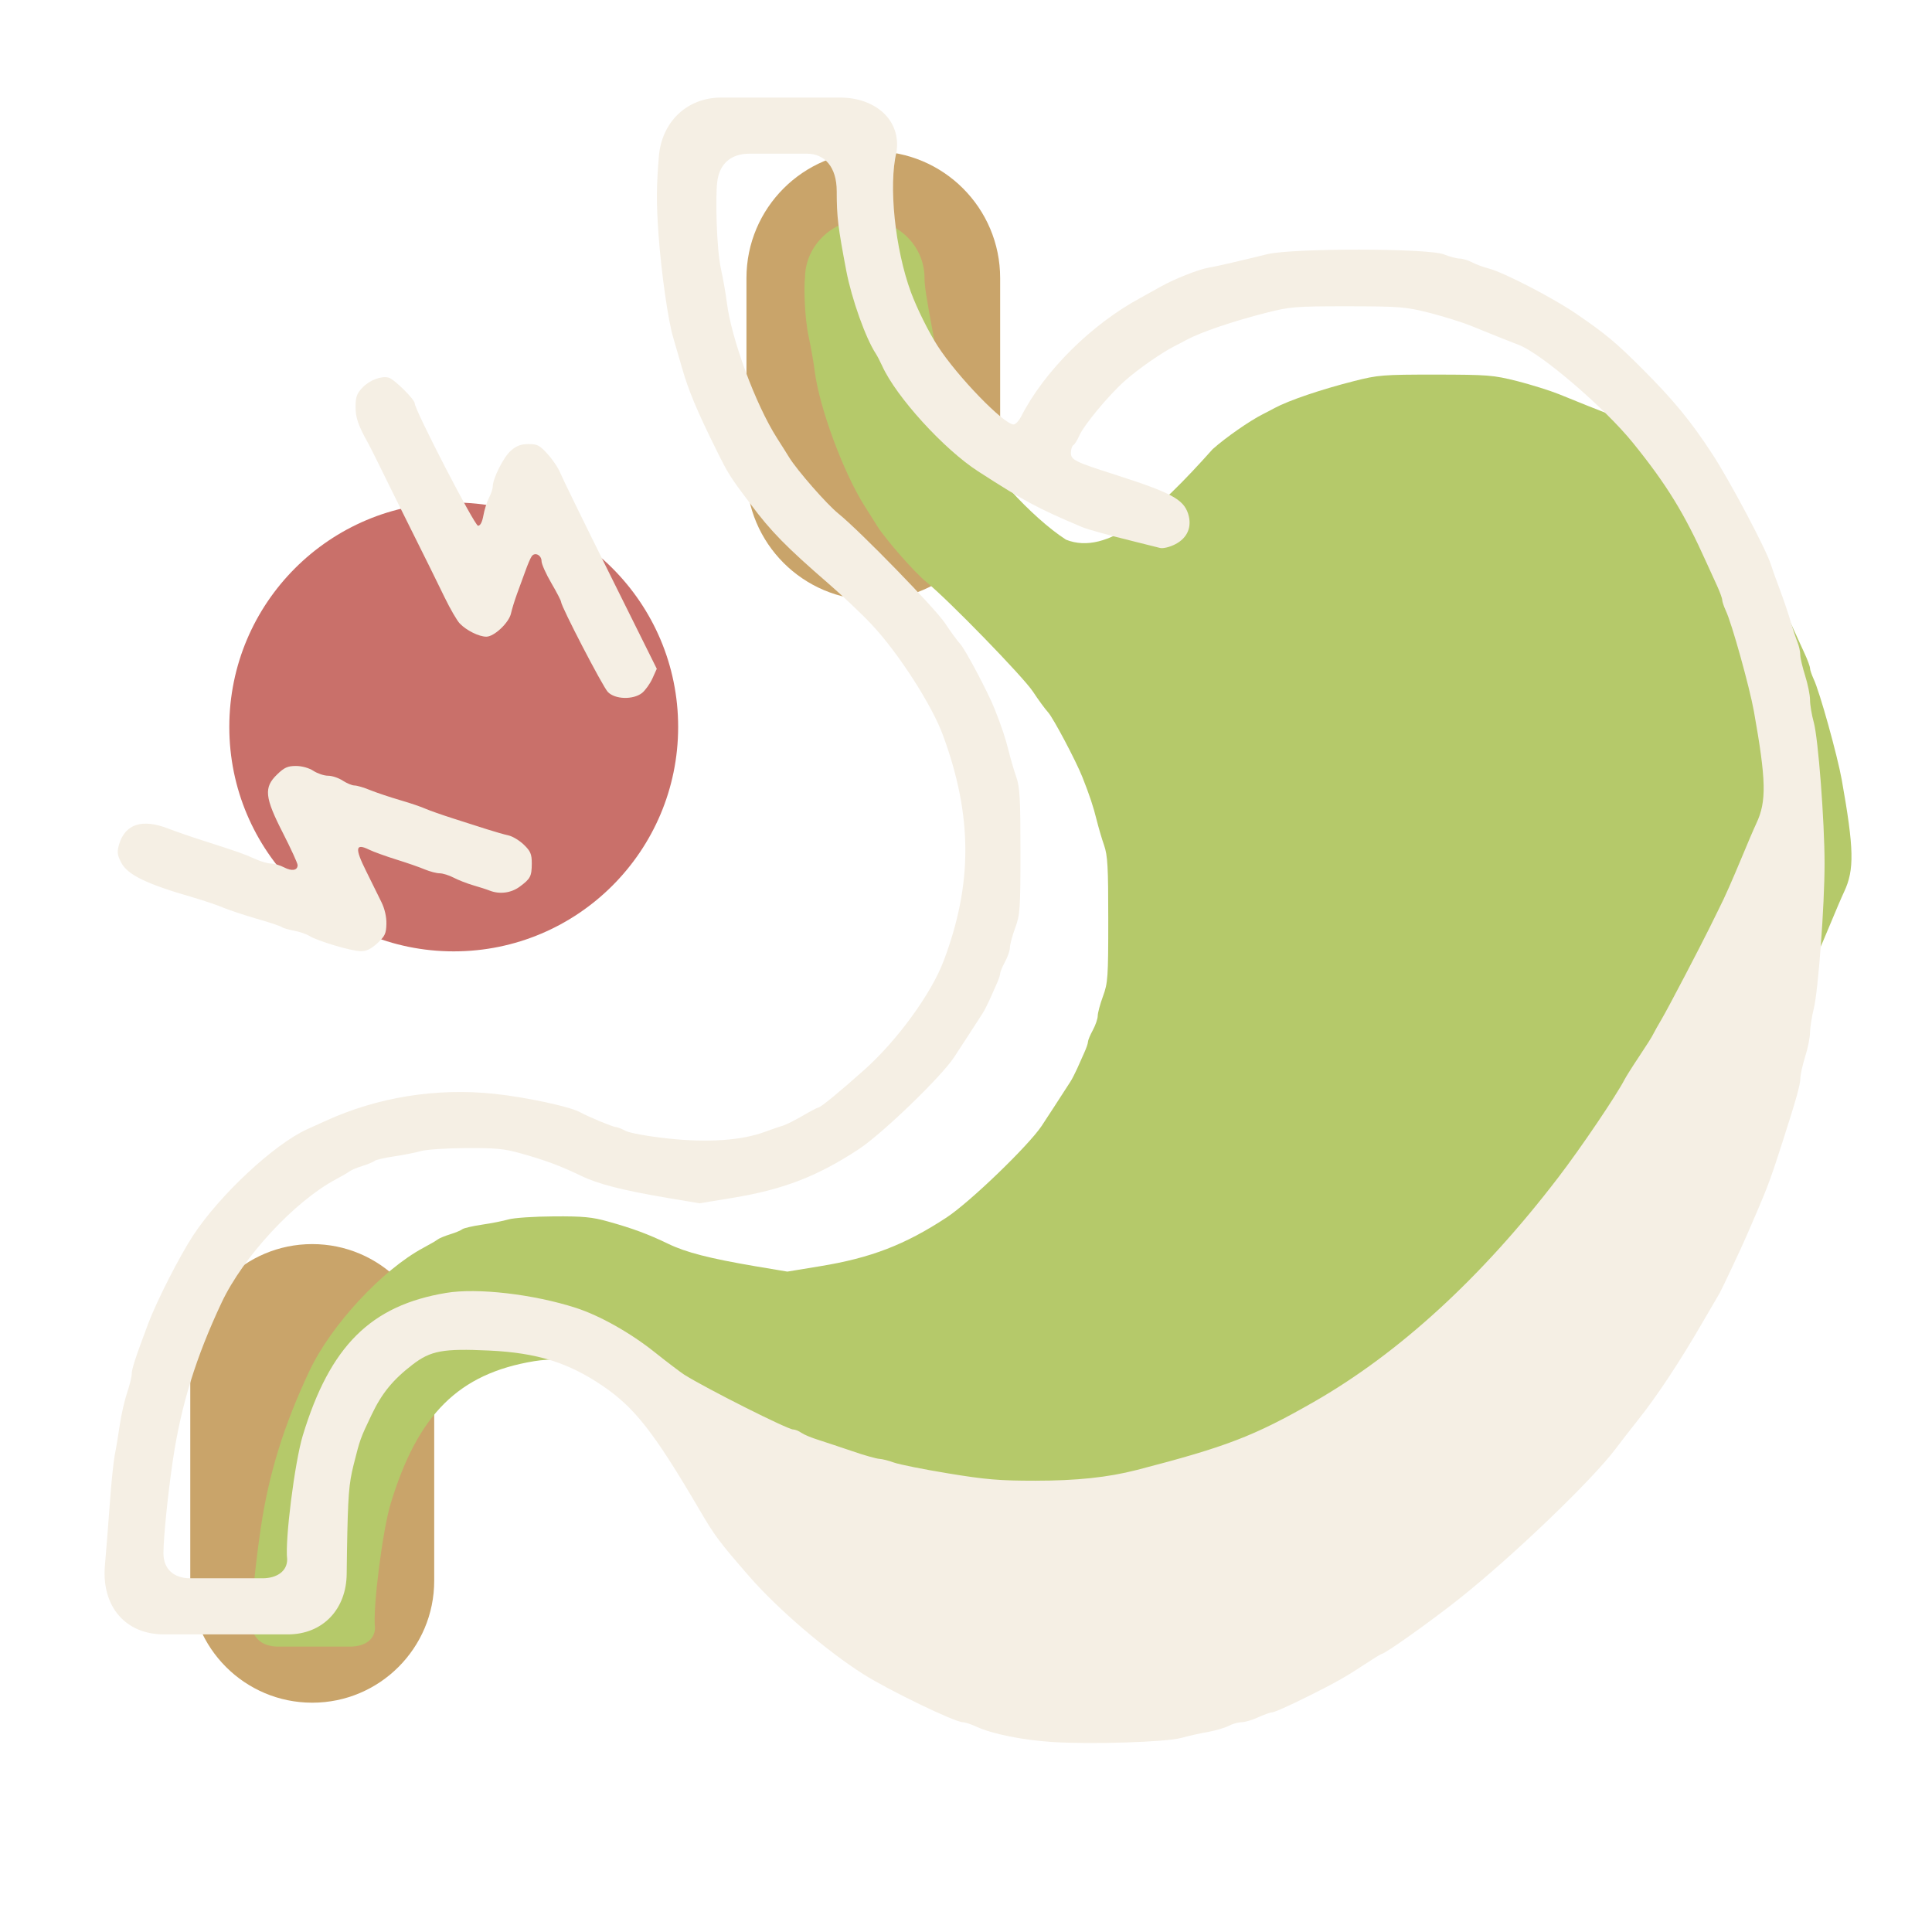
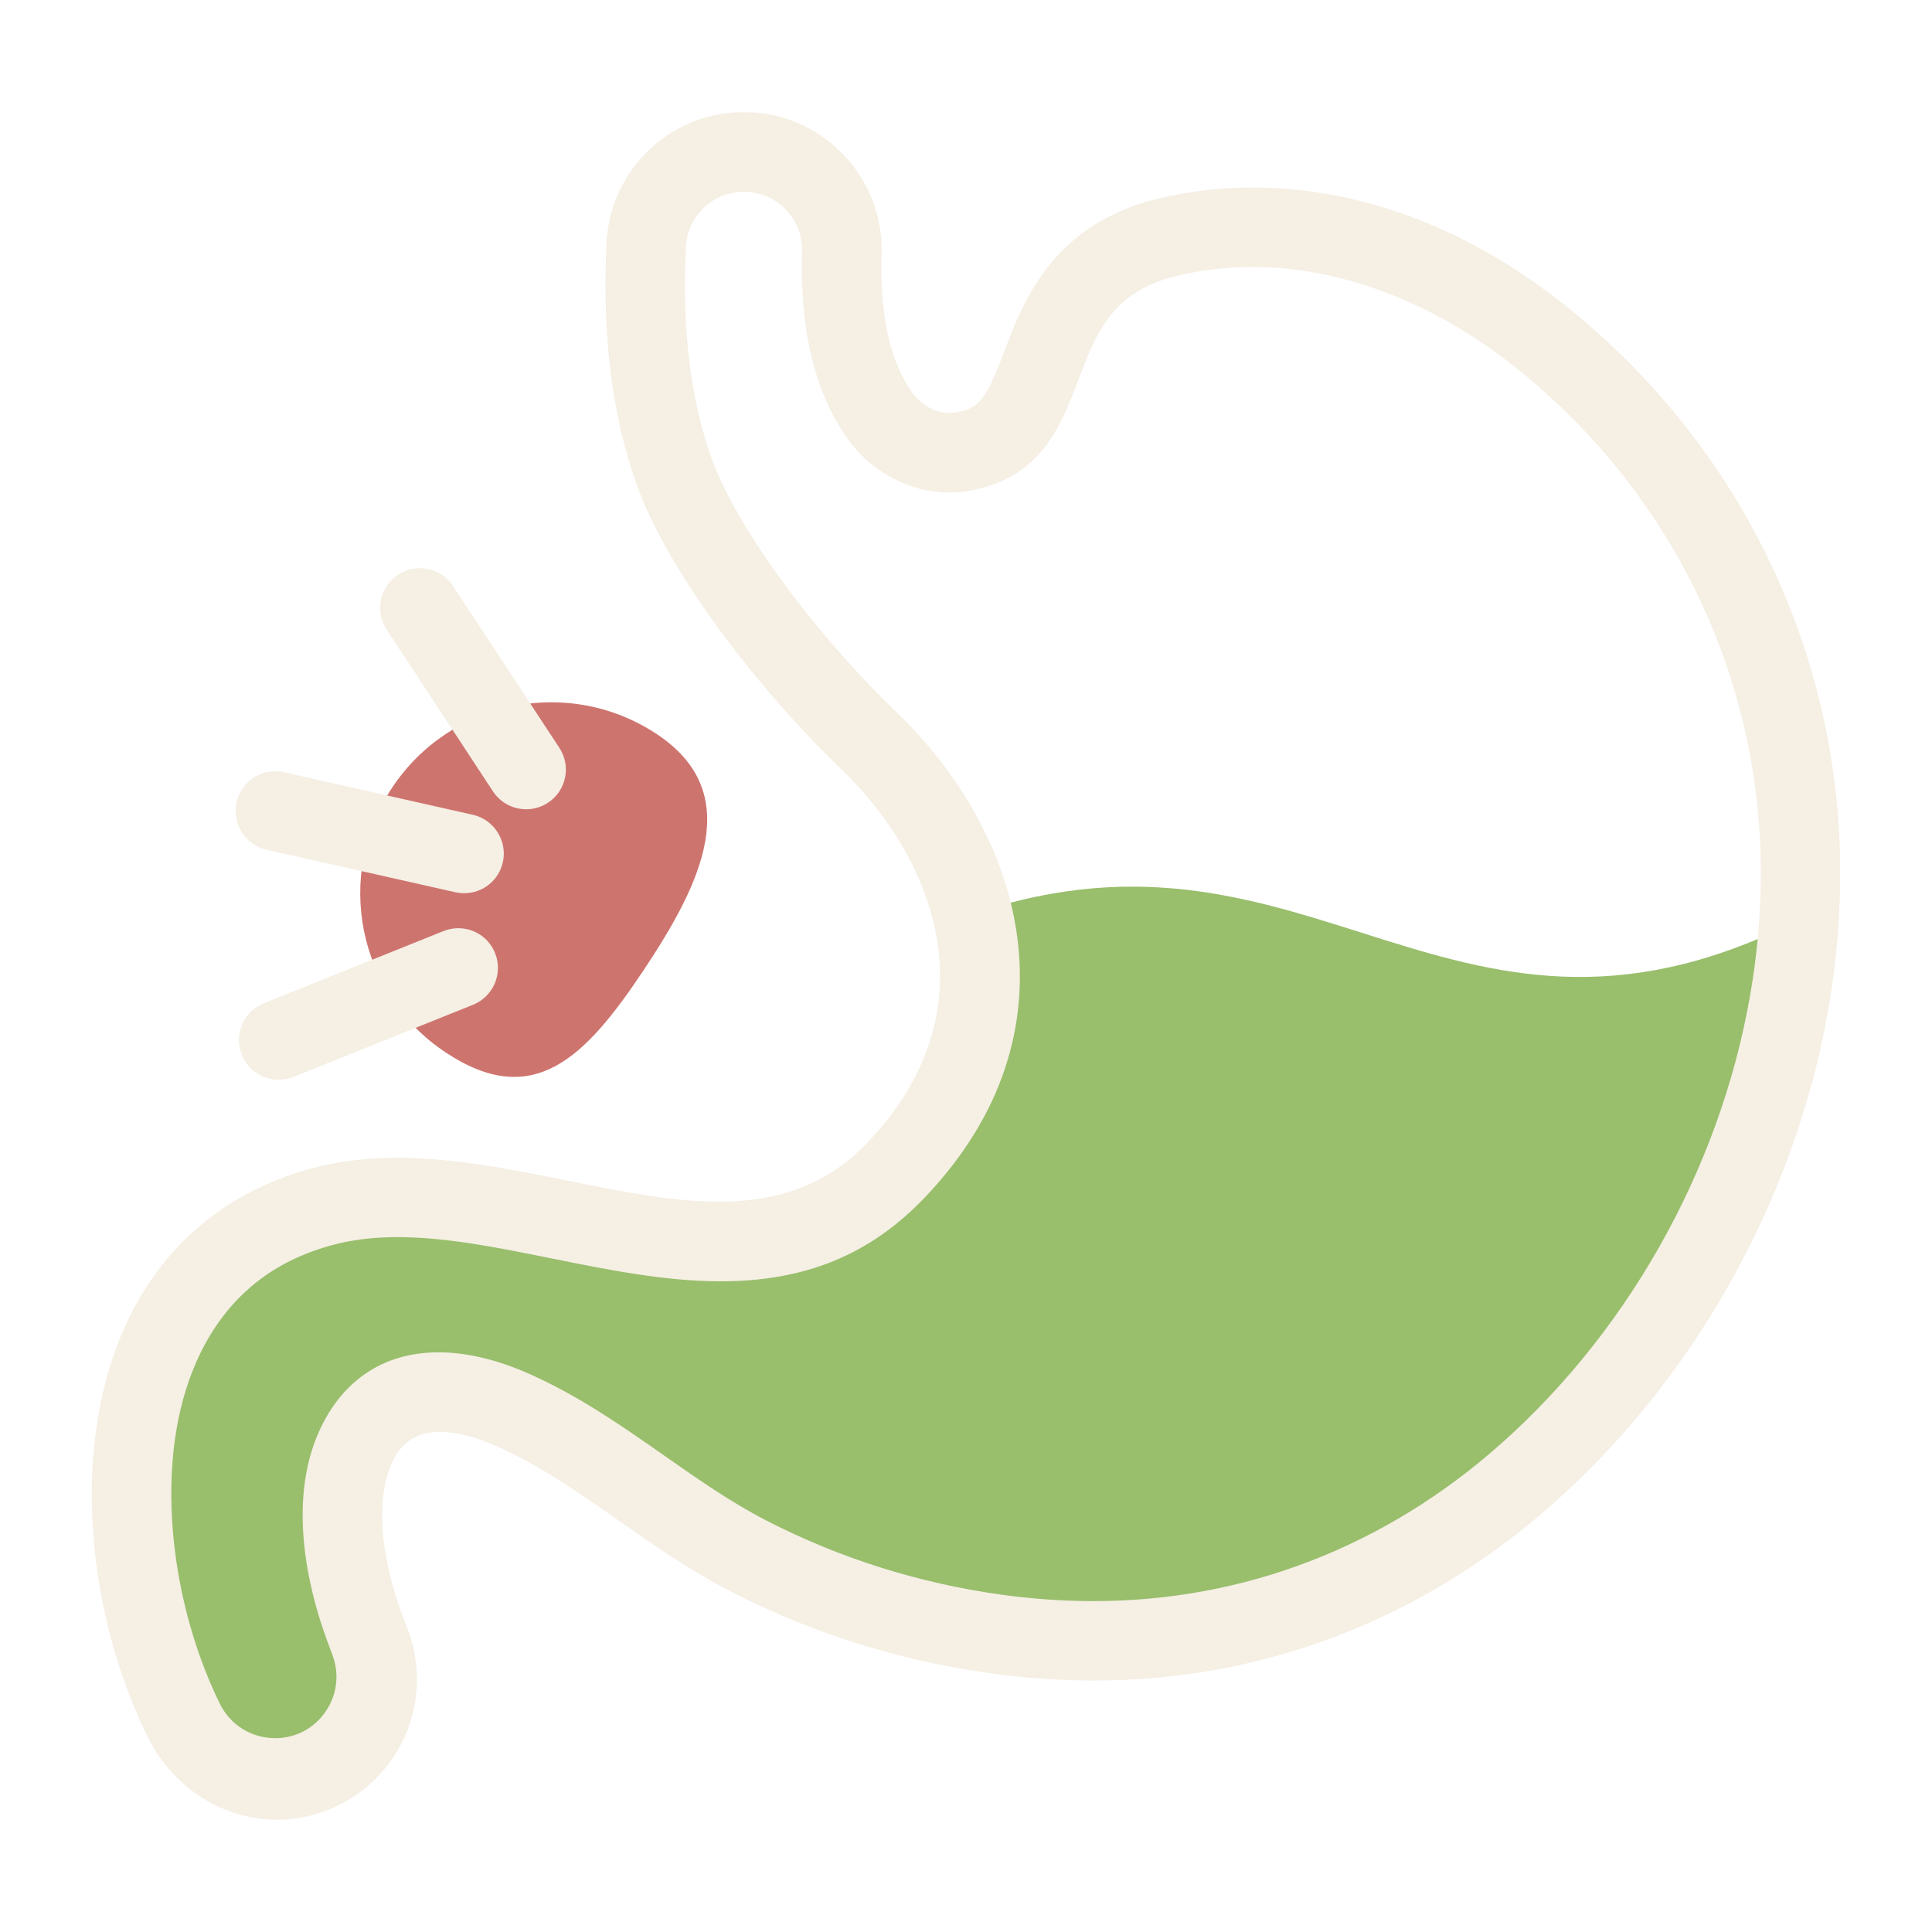
- <svg xmlns="http://www.w3.org/2000/svg" width="500" height="500" viewBox="152 156 198 198">
-   <g transform="translate(4.5 69.5)">
-     <rect fill="#C9A46A" x="224" y="102" width="26" height="46" rx="13" />
-     <rect fill="#C9A46A" x="167" y="214" width="25" height="47" rx="12.5" />
-     <circle fill="#C9706A" cx="194" cy="161" r="23" />
-     <path fill="#B5C96A" transform="translate(9 7)" d="M 167.00 248.25 C 165.30 248.25, 164.25 247.30, 164.25 245.67 C 164.26 244.00, 164.70 239.64, 165.22 236.12 C 166.06 230.49, 167.58 225.59, 170.21 220.00 C 172.42 215.30, 177.69 209.62, 181.91 207.37 C 182.55 207.03, 183.20 206.65, 183.35 206.53 C 183.50 206.41, 184.07 206.17, 184.62 206.00 C 185.18 205.83, 185.75 205.59, 185.89 205.47 C 186.04 205.36, 186.94 205.15, 187.89 205.01 C 188.85 204.87, 190.07 204.63, 190.62 204.47 C 191.18 204.31, 193.26 204.17, 195.25 204.16 C 198.27 204.14, 199.21 204.23, 200.86 204.70 C 203.34 205.39, 204.95 205.99, 206.98 206.97 C 208.79 207.85, 211.22 208.47, 215.91 209.27 L 219.19 209.82 L 222.53 209.27 C 227.75 208.42, 231.25 207.07, 235.50 204.28 C 237.88 202.72, 243.90 196.92, 245.26 194.88 C 245.97 193.79, 247.07 192.12, 248.19 190.37 C 248.37 190.10, 248.68 189.48, 248.90 189.00 C 249.11 188.52, 249.44 187.77, 249.64 187.34 C 249.84 186.90, 250.00 186.43, 250.00 186.27 C 250.00 186.12, 250.22 185.58, 250.50 185.07 C 250.78 184.55, 251.00 183.90, 251.00 183.61 C 251.00 183.32, 251.24 182.41, 251.54 181.60 C 252.04 180.24, 252.08 179.65, 252.08 173.75 C 252.08 168.36, 252.02 167.18, 251.65 166.12 C 251.41 165.44, 251.07 164.26, 250.88 163.50 C 250.57 162.22, 250.14 160.93, 249.42 159.12 C 248.75 157.44, 246.45 153.10, 245.92 152.51 C 245.60 152.16, 244.90 151.20, 244.36 150.38 C 243.37 148.87, 235.66 140.95, 233.44 139.15 C 232.23 138.18, 229.21 134.72, 228.38 133.38 C 228.12 132.96, 227.56 132.06, 227.12 131.38 C 224.92 127.92, 222.45 121.22, 221.99 117.50 C 221.88 116.61, 221.61 115.09, 221.40 114.12 C 220.90 111.91, 220.90 108.50, 221.00 108.00 C 221.00 104.70, 223.80 102.00, 227.12 102.00 C 230.50 102.00, 233.25 104.70, 233.25 108.00 C 233.25 108.72, 233.38 109.76, 234.23 114.25 C 234.79 117.16, 236.21 121.15, 237.26 122.75 C 237.40 122.96, 237.69 123.52, 237.91 124.00 C 239.35 127.18, 244.24 132.55, 247.75 134.81 C 252.00 136.50, 257.00 132.00, 262.78 125.53 C 264.14 124.32, 266.57 122.63, 267.90 121.96 C 268.30 121.76, 268.85 121.47, 269.12 121.32 C 270.62 120.52, 273.90 119.41, 277.25 118.56 C 279.72 117.93, 280.22 117.89, 285.62 117.89 C 291.03 117.90, 291.53 117.94, 294.00 118.56 C 295.44 118.93, 297.36 119.53, 298.25 119.89 C 300.70 120.89, 302.29 121.52, 303.13 121.84 C 305.45 122.71, 311.97 128.31, 314.88 131.92 C 318.33 136.19, 320.14 139.15, 322.37 144.12 C 322.68 144.81, 323.17 145.89, 323.47 146.53 C 323.76 147.16, 324.00 147.82, 324.00 147.99 C 324.00 148.16, 324.17 148.65, 324.37 149.09 C 324.98 150.36, 326.80 156.91, 327.25 159.41 C 328.51 166.48, 328.56 168.63, 327.50 170.88 C 327.24 171.43, 326.57 173.00, 326.00 174.38 C 325.02 176.73, 324.25 178.49, 323.67 179.62 C 323.25 180.47, 322.93 181.11, 322.71 181.57 C 321.77 183.48, 318.43 189.87, 317.83 190.88 C 317.43 191.56, 317.02 192.29, 316.92 192.50 C 316.83 192.71, 316.19 193.72, 315.50 194.75 C 314.81 195.78, 314.14 196.85, 314.00 197.12 C 313.18 198.72, 309.53 204.13, 307.19 207.18 C 299.38 217.39, 290.90 225.17, 282.12 230.19 C 276.00 233.69, 273.16 234.78, 264.00 237.15 C 261.04 237.91, 257.85 238.25, 253.57 238.25 C 249.92 238.25, 248.50 238.13, 244.68 237.50 C 242.17 237.09, 239.68 236.59, 239.12 236.39 C 238.57 236.19, 237.90 236.02, 237.62 236.01 C 237.35 236.00, 236.11 235.66, 234.87 235.23 C 233.64 234.81, 232.06 234.29, 231.38 234.07 C 230.69 233.86, 229.90 233.53, 229.63 233.34 C 229.36 233.15, 228.98 233.00, 228.79 233.00 C 228.22 233.00, 219.86 228.79, 217.62 227.38 C 217.21 227.11, 215.86 226.09, 214.62 225.10 C 212.12 223.10, 208.96 221.32, 206.50 220.53 C 202.15 219.13, 196.42 218.47, 193.24 219.00 C 185.50 220.28, 181.32 224.44, 178.53 233.62 C 177.70 236.37, 176.69 244.38, 176.93 246.29 C 176.95 247.50, 175.90 248.25, 174.40 248.25 L 167.00 248.25 Z" />
-     <path fill="#F5EFE4" fill-rule="evenodd" d="M 268.56 264.61 C 269.28 264.41, 270.51 264.13, 271.29 264.00 C 272.06 263.86, 273.02 263.58, 273.41 263.38 C 273.80 263.17, 274.41 263.00, 274.75 263.00 C 275.09 262.99, 275.87 262.77, 276.46 262.49 C 277.06 262.22, 277.67 262.00, 277.81 262.00 C 278.08 262.00, 279.46 261.39, 281.69 260.28 C 284.21 259.03, 285.47 258.32, 287.22 257.16 C 288.19 256.52, 289.04 256.00, 289.10 256.00 C 289.44 256.00, 294.29 252.55, 297.12 250.29 C 302.59 245.94, 310.66 238.19, 313.06 235.00 C 313.63 234.24, 314.68 232.89, 315.39 232.00 C 317.35 229.53, 319.63 226.09, 322.00 222.00 C 322.84 220.56, 323.62 219.21, 323.75 219.00 C 323.96 218.64, 326.07 214.16, 326.51 213.12 C 326.62 212.85, 327.13 211.67, 327.64 210.50 C 328.65 208.15, 329.07 207.01, 330.19 203.50 C 331.56 199.25, 332.01 197.64, 332.01 197.00 C 332.01 196.66, 332.23 195.66, 332.50 194.79 C 332.78 193.92, 333.00 192.79, 333.00 192.29 C 333.01 191.79, 333.18 190.70, 333.38 189.88 C 333.84 188.06, 334.49 179.32, 334.49 175.00 C 334.49 170.69, 333.84 162.16, 333.38 160.51 C 333.17 159.76, 333.00 158.73, 333.00 158.23 C 333.00 157.73, 332.77 156.61, 332.50 155.75 C 332.23 154.89, 332.00 153.93, 332.00 153.61 C 332.00 153.29, 331.87 152.72, 331.72 152.33 C 331.56 151.94, 331.23 150.95, 330.99 150.12 C 330.75 149.30, 330.25 147.84, 329.89 146.88 C 329.52 145.91, 329.12 144.78, 328.99 144.36 C 328.51 142.81, 324.75 135.71, 322.94 132.96 C 320.74 129.60, 318.98 127.47, 315.76 124.25 C 313.09 121.58, 312.04 120.71, 309.06 118.67 C 306.72 117.06, 301.64 114.43, 300.08 114.02 C 299.51 113.87, 298.72 113.58, 298.33 113.37 C 297.94 113.17, 297.39 113.00, 297.09 113.00 C 296.80 113.00, 296.07 112.81, 295.47 112.57 C 293.84 111.93, 279.97 111.92, 277.38 112.55 C 273.95 113.39, 272.11 113.81, 271.38 113.93 C 270.38 114.09, 267.90 115.07, 266.50 115.85 C 265.88 116.20, 264.93 116.73, 264.38 117.03 C 259.35 119.74, 254.51 124.55, 252.15 129.19 C 251.92 129.63, 251.58 130.00, 251.38 130.00 C 250.38 130.00, 245.61 125.08, 243.61 121.98 C 242.67 120.53, 241.48 118.13, 240.85 116.43 C 239.23 112.02, 238.55 105.51, 239.37 102.12 C 239.90 98.80, 237.20 96.50, 233.60 96.50 L 221.40 96.50 C 217.90 96.50, 215.30 99.00, 215.02 102.57 C 214.77 105.63, 214.76 107.34, 214.99 110.54 C 215.26 114.37, 215.98 119.43, 216.50 121.12 C 216.63 121.54, 217.03 122.94, 217.41 124.25 C 218.04 126.47, 218.94 128.63, 220.84 132.46 C 222.15 135.11, 222.26 135.28, 224.39 138.12 C 226.51 140.97, 228.07 142.55, 232.44 146.34 C 233.85 147.56, 235.83 149.43, 236.83 150.50 C 239.56 153.40, 243.02 158.77, 244.15 161.88 C 247.18 170.13, 247.19 177.11, 244.20 185.00 C 242.94 188.34, 239.44 193.15, 236.08 196.14 C 233.56 198.39, 231.60 200.00, 231.38 200.00 C 231.29 200.00, 230.56 200.38, 229.76 200.85 C 228.97 201.31, 228.05 201.77, 227.72 201.87 C 227.39 201.96, 226.56 202.25, 225.88 202.50 C 223.51 203.38, 220.02 203.62, 215.98 203.18 C 213.91 202.96, 212.06 202.62, 211.62 202.40 C 211.21 202.18, 210.75 202.00, 210.59 202.00 C 210.32 202.00, 207.81 200.96, 206.92 200.47 C 205.87 199.90, 201.37 198.94, 198.17 198.60 C 192.23 197.97, 186.20 198.94, 180.88 201.37 C 180.19 201.68, 179.34 202.07, 179.00 202.22 C 175.60 203.76, 170.02 208.96, 167.29 213.12 C 165.87 215.29, 163.58 219.80, 162.70 222.12 C 161.38 225.63, 161.00 226.80, 161.00 227.31 C 161.00 227.59, 160.79 228.45, 160.53 229.22 C 160.27 229.99, 159.93 231.47, 159.78 232.50 C 159.63 233.53, 159.40 234.94, 159.26 235.62 C 159.13 236.31, 158.90 238.51, 158.76 240.50 C 158.62 242.49, 158.38 245.46, 158.24 247.08 C 157.95 251.20, 160.40 254.00, 164.30 254.00 L 177.00 254.00 C 180.60 254.00, 183.00 251.40, 183.03 247.80 L 183.06 245.47 C 183.16 239.72, 183.25 238.59, 183.74 236.62 C 184.40 234.00, 184.41 233.95, 185.58 231.50 C 186.63 229.29, 187.75 227.92, 189.77 226.36 C 191.64 224.92, 192.90 224.69, 197.62 224.91 C 202.55 225.14, 205.78 226.15, 209.32 228.57 C 212.56 230.78, 214.56 233.35, 219.12 241.12 C 220.75 243.91, 221.15 244.45, 224.29 248.06 C 227.21 251.41, 232.19 255.68, 236.00 258.09 C 238.57 259.72, 245.36 263.00, 246.17 263.00 C 246.39 263.00, 247.03 263.21, 247.60 263.47 C 249.19 264.21, 252.36 264.84, 255.38 265.03 C 259.45 265.28, 267.00 265.04, 268.56 264.61 Z M 167.00 248.25 C 165.30 248.25, 164.25 247.30, 164.25 245.67 C 164.26 244.00, 164.70 239.64, 165.22 236.12 C 166.06 230.49, 167.58 225.59, 170.21 220.00 C 172.42 215.30, 177.69 209.62, 181.91 207.37 C 182.55 207.03, 183.20 206.65, 183.35 206.53 C 183.50 206.41, 184.07 206.17, 184.62 206.00 C 185.18 205.83, 185.75 205.59, 185.89 205.47 C 186.04 205.36, 186.94 205.15, 187.89 205.01 C 188.85 204.87, 190.07 204.63, 190.62 204.47 C 191.18 204.31, 193.26 204.17, 195.25 204.16 C 198.27 204.14, 199.21 204.23, 200.86 204.70 C 203.34 205.39, 204.95 205.99, 206.98 206.97 C 208.79 207.85, 211.22 208.47, 215.91 209.27 L 219.19 209.82 L 222.53 209.27 C 227.75 208.42, 231.25 207.07, 235.50 204.28 C 237.88 202.72, 243.90 196.92, 245.26 194.88 C 245.97 193.79, 247.07 192.12, 248.19 190.37 C 248.37 190.10, 248.68 189.48, 248.90 189.00 C 249.11 188.52, 249.44 187.77, 249.64 187.34 C 249.84 186.90, 250.00 186.43, 250.00 186.27 C 250.00 186.12, 250.22 185.58, 250.50 185.07 C 250.78 184.55, 251.00 183.90, 251.00 183.61 C 251.00 183.32, 251.24 182.41, 251.54 181.60 C 252.04 180.24, 252.08 179.65, 252.08 173.75 C 252.08 168.36, 252.02 167.18, 251.65 166.12 C 251.41 165.44, 251.07 164.26, 250.88 163.50 C 250.57 162.22, 250.14 160.93, 249.42 159.12 C 248.75 157.44, 246.45 153.10, 245.92 152.51 C 245.60 152.16, 244.90 151.20, 244.36 150.38 C 243.37 148.87, 235.66 140.95, 233.44 139.15 C 232.23 138.18, 229.21 134.72, 228.38 133.38 C 228.12 132.96, 227.56 132.06, 227.12 131.38 C 224.92 127.92, 222.45 121.22, 221.99 117.50 C 221.88 116.61, 221.61 115.09, 221.40 114.12 C 220.90 111.91, 220.83 106.50, 221.00 105.20 C 221.20 103.30, 222.40 102.25, 224.30 102.25 L 230.20 102.25 C 232.00 102.25, 233.25 103.60, 233.25 106.10 C 233.25 108.72, 233.38 109.76, 234.23 114.25 C 234.79 117.16, 236.21 121.15, 237.26 122.75 C 237.40 122.96, 237.69 123.52, 237.91 124.00 C 239.35 127.18, 244.24 132.55, 247.75 134.81 C 252.49 137.87, 253.85 138.60, 258.38 140.51 C 258.93 140.75, 260.85 141.28, 263.88 142.03 C 264.98 142.30, 266.11 142.58, 266.40 142.66 C 266.70 142.73, 267.38 142.57, 267.94 142.28 C 269.21 141.63, 269.69 140.47, 269.26 139.14 C 268.77 137.66, 267.52 136.99, 261.82 135.16 C 257.62 133.82, 257.25 133.63, 257.25 132.90 C 257.25 132.56, 257.36 132.21, 257.50 132.12 C 257.64 132.04, 257.91 131.61, 258.10 131.17 C 258.56 130.09, 261.13 126.99, 262.78 125.53 C 264.14 124.32, 266.57 122.63, 267.90 121.96 C 268.30 121.76, 268.85 121.47, 269.12 121.32 C 270.62 120.52, 273.90 119.41, 277.25 118.56 C 279.72 117.93, 280.22 117.89, 285.62 117.89 C 291.03 117.90, 291.53 117.94, 294.00 118.56 C 295.44 118.93, 297.36 119.53, 298.25 119.89 C 300.70 120.89, 302.29 121.52, 303.13 121.84 C 305.45 122.71, 311.97 128.31, 314.88 131.92 C 318.33 136.19, 320.14 139.15, 322.37 144.12 C 322.68 144.81, 323.17 145.89, 323.47 146.53 C 323.76 147.16, 324.00 147.82, 324.00 147.99 C 324.00 148.16, 324.17 148.65, 324.37 149.09 C 324.98 150.36, 326.80 156.91, 327.25 159.41 C 328.51 166.48, 328.56 168.63, 327.50 170.88 C 327.24 171.43, 326.57 173.00, 326.00 174.38 C 325.02 176.73, 324.25 178.49, 323.67 179.62 C 323.25 180.47, 322.93 181.11, 322.71 181.57 C 321.77 183.48, 318.43 189.87, 317.83 190.88 C 317.43 191.56, 317.02 192.29, 316.92 192.50 C 316.83 192.71, 316.19 193.72, 315.50 194.75 C 314.81 195.78, 314.14 196.85, 314.00 197.12 C 313.18 198.72, 309.53 204.13, 307.19 207.18 C 299.38 217.39, 290.90 225.17, 282.12 230.19 C 276.00 233.69, 273.16 234.78, 264.00 237.15 C 261.04 237.91, 257.85 238.25, 253.57 238.25 C 249.92 238.25, 248.50 238.13, 244.68 237.50 C 242.17 237.09, 239.68 236.59, 239.12 236.39 C 238.57 236.19, 237.90 236.02, 237.62 236.01 C 237.35 236.00, 236.11 235.66, 234.87 235.23 C 233.64 234.81, 232.06 234.29, 231.38 234.07 C 230.69 233.86, 229.90 233.53, 229.63 233.34 C 229.36 233.15, 228.98 233.00, 228.79 233.00 C 228.22 233.00, 219.86 228.79, 217.62 227.38 C 217.21 227.11, 215.86 226.09, 214.62 225.10 C 212.12 223.10, 208.96 221.32, 206.50 220.53 C 202.15 219.13, 196.42 218.47, 193.24 219.00 C 185.50 220.28, 181.32 224.44, 178.53 233.62 C 177.70 236.37, 176.69 244.38, 176.93 246.29 C 176.95 247.50, 175.90 248.25, 174.40 248.25 L 167.00 248.25 Z M 186.17 183.17 C 186.95 182.45, 187.08 182.17, 187.10 181.18 C 187.12 180.46, 186.92 179.62, 186.59 178.95 C 186.30 178.36, 185.59 176.93, 185.02 175.77 C 183.85 173.42, 183.92 172.89, 185.31 173.57 C 185.76 173.79, 187.03 174.25, 188.12 174.59 C 189.22 174.93, 190.54 175.39, 191.05 175.61 C 191.57 175.82, 192.24 176.00, 192.56 176.00 C 192.87 176.00, 193.52 176.20, 194.00 176.45 C 194.48 176.70, 195.38 177.05, 196.00 177.23 C 196.62 177.41, 197.38 177.65, 197.70 177.78 C 198.72 178.17, 199.87 178.02, 200.75 177.38 C 201.87 176.55, 201.99 176.32, 202.00 174.99 C 202.00 174.03, 201.87 173.73, 201.19 173.07 C 200.74 172.64, 200.04 172.21, 199.62 172.12 C 199.21 172.03, 198.20 171.74, 197.38 171.48 C 196.55 171.21, 194.97 170.71, 193.88 170.36 C 192.78 170.01, 191.54 169.57, 191.12 169.39 C 190.71 169.20, 189.53 168.80, 188.50 168.50 C 187.47 168.20, 186.10 167.74, 185.45 167.48 C 184.81 167.21, 184.08 167.00, 183.83 167.00 C 183.58 167.00, 183.04 166.77, 182.62 166.50 C 182.21 166.23, 181.54 166.00, 181.12 166.00 C 180.71 166.00, 180.04 165.77, 179.62 165.50 C 179.18 165.21, 178.45 165.00, 177.83 165.00 C 176.98 165.00, 176.63 165.16, 175.90 165.87 C 174.52 167.20, 174.62 168.21, 176.50 171.88 C 177.32 173.49, 178.00 174.97, 178.00 175.16 C 178.00 175.71, 177.41 175.81, 176.61 175.39 C 176.21 175.18, 175.61 175.00, 175.28 175.00 C 174.95 175.00, 174.22 174.79, 173.65 174.53 C 172.48 174.00, 171.81 173.77, 168.50 172.71 C 167.19 172.30, 165.51 171.71, 164.75 171.42 C 162.08 170.38, 160.34 170.94, 159.71 173.02 C 159.48 173.80, 159.51 174.10, 159.91 174.88 C 160.55 176.15, 162.50 177.10, 167.38 178.50 C 168.47 178.82, 169.82 179.28, 170.38 179.52 C 170.93 179.75, 172.44 180.26, 173.75 180.64 C 175.06 181.01, 176.24 181.41, 176.38 181.51 C 176.51 181.62, 177.07 181.78, 177.62 181.88 C 178.18 181.98, 178.89 182.22, 179.21 182.42 C 180.04 182.94, 183.46 183.96, 184.44 183.98 C 185.03 184.00, 185.51 183.77, 186.17 183.17 Z M 213.30 157.52 C 213.63 157.25, 214.11 156.59, 214.36 156.04 L 214.81 155.04 L 210.05 145.46 C 207.43 140.19, 205.12 135.47, 204.92 134.97 C 204.72 134.46, 204.13 133.59, 203.62 133.03 C 202.81 132.14, 202.56 132.00, 201.66 132.01 C 200.90 132.01, 200.42 132.19, 199.85 132.69 C 199.10 133.35, 198.00 135.54, 198.00 136.37 C 198.00 136.59, 197.82 137.12, 197.61 137.53 C 197.39 137.950, 197.14 138.76, 197.04 139.33 C 196.92 140.00, 196.73 140.38, 196.49 140.38 C 196.14 140.38, 190.00 128.51, 190.00 127.83 C 190.00 127.43, 187.88 125.34, 187.33 125.20 C 186.56 125.01, 185.39 125.45, 184.65 126.22 C 184.07 126.83, 183.94 127.18, 183.94 128.21 C 183.94 129.33, 184.22 130.12, 185.27 132.00 C 185.39 132.21, 185.84 133.11, 186.28 134.00 C 186.71 134.89, 187.83 137.14, 188.75 139.00 C 191.51 144.54, 192.00 145.53, 193.08 147.75 C 193.65 148.92, 194.34 150.11, 194.62 150.40 C 195.30 151.11, 196.59 151.75, 197.34 151.75 C 198.15 151.75, 199.67 150.31, 199.87 149.36 C 199.96 148.96, 200.23 148.06, 200.48 147.38 C 200.73 146.69, 201.12 145.62, 201.35 145.00 C 201.57 144.38, 201.85 143.72, 201.98 143.53 C 202.29 143.04, 203.00 143.38, 203.00 144.01 C 203.00 144.30, 203.45 145.31, 204.00 146.25 C 204.55 147.19, 205.00 148.06, 205.00 148.18 C 205.00 148.64, 209.26 156.85, 209.79 157.41 C 210.51 158.18, 212.38 158.24, 213.30 157.52 Z" />
-   </g>
+ <svg xmlns="http://www.w3.org/2000/svg" width="500" height="500" viewBox="0 0 2000 2000" version="1.1" xml:space="preserve" style="fill-rule:evenodd;clip-rule:evenodd;stroke-linejoin:round;stroke-miterlimit:2;">
+   <path d="M1007.95,945.992c352.692,-119.355 497.854,191.4 860.217,3.229c-0,-0 -55.375,306.983 -194.088,471.504c-138.708,164.513 -401.85,335.787 -674.058,266.129c-272.204,-69.658 -456.733,-256.575 -547.713,-244.358c-90.979,12.225 -123.387,75.808 -92.741,181.454c30.642,105.646 12.904,206.45 -47.583,208.067c-60.484,1.608 -156.45,-35.488 -158.063,-203.23c-1.613,-167.741 -3.404,-279.566 105.958,-337.633c109.363,-58.066 134.096,-61.291 359.904,-21.504c225.805,39.783 409.676,-60.217 388.167,-323.658Z" style="fill:#99be6c;fill-rule:nonzero;" />
+   <path d="M680.325,760.229c90.854,60.575 46.471,153.342 -14.1,244.196c-60.579,90.846 -114.404,145.379 -205.254,84.808c-90.85,-60.575 -115.4,-183.325 -54.825,-274.179c60.575,-90.854 183.329,-115.396 274.179,-54.825Z" style="fill:#ce746e;fill-rule:nonzero;" />
+   <path d="M1814.46,1013.46c-27.583,182.709 -122.375,357.875 -260.041,480.584c-119.959,106.916 -266,163.416 -422.292,163.416l-4.833,0c-29.292,-0.208 -59.625,-2.416 -90.084,-6.583c-85.958,-11.875 -168.208,-37.833 -244.416,-77.125c-36.459,-18.833 -69.792,-42.167 -105.125,-66.917c-43.042,-30.125 -87.584,-61.333 -139.042,-84.291c-33.667,-15 -65.458,-22.625 -94.5,-22.625c-51.292,-0 -91.667,23.458 -116.792,67.875c-41.166,72.791 -20.375,165.625 -4.291,214.541c3.25,9.917 6.875,19.959 10.708,29.834c7.75,19.833 5.5,41.333 -6.25,58.958c-11.542,17.375 -30.125,27.625 -50.708,28.167l-2.25,-0c-24.459,-0 -46.417,-13.792 -57.209,-36.084c-44.416,-91.125 -60.791,-203.583 -42.791,-293.458c10.583,-52.5 38.333,-123.208 110.5,-161.75c14.166,-7.542 30.041,-13.833 47.166,-18.625c21,-5.833 43.709,-8.708 69.5,-8.708l2.584,0.041c49.208,0.334 101.541,10.875 157.25,22.125c57.458,11.584 116.833,23.584 174.5,23.584c87.916,-0 155.166,-27.709 211.75,-87.25c162.166,-170.5 102.25,-374.584 -29.042,-501.209c-88.208,-85.125 -167.25,-193.583 -192.208,-263.791c-21.875,-61.667 -30.584,-132.959 -26.584,-217.959c0.709,-15.666 7.375,-30.291 18.709,-41.125c11.208,-10.708 25.916,-16.583 41.458,-16.583l0.417,-0c16.375,0.125 31.583,6.667 42.916,18.417c11.334,11.791 17.334,27.333 16.834,43.791c-2.459,83.75 14.375,150.167 50,197.375c18.833,25 55.625,51.709 102.5,51.709c18.083,-0 36.416,-4 54.458,-11.959c47.083,-20.666 64.125,-65.291 79.125,-104.708c17.958,-47.167 33.458,-87.875 93.958,-105.5c27.667,-7.5 56.709,-11.292 86.292,-11.292c89.5,0 184.125,35.334 266.5,99.5c157.833,122.917 252.333,306.5 259.25,503.625c0.333,9.709 0.458,19.667 0.375,29.542c-0.25,34.667 -3.042,69.833 -8.292,104.458Zm90.042,-136.875c-7.75,-221.5 -113.75,-427.625 -290.833,-565.583c-98.209,-76.458 -207.834,-116.875 -317.084,-116.875c-36.875,-0 -73.208,4.792 -107.958,14.208l-1.125,0.292l-0.167,0.083c-99.875,29.25 -128.708,105.042 -147.75,155.209c-12.291,32.166 -20.583,52.208 -35.375,58.708c-7.333,3.208 -14.541,4.875 -21.333,4.875c-22,0 -35.542,-17 -37,-18.917c-24.667,-32.75 -35.833,-83.375 -33.167,-150.375l0,-0.583c-0.416,-74.208 -58.666,-136.25 -132.666,-141.25l-0.375,0l-16.375,-0.125l-0.75,-0c-70.917,3.792 -127.709,58.792 -134.167,128.833l-0.212,0l-0.538,12c-3.958,93.709 6.333,173.75 31.5,244.584c29.208,82.208 114.625,200.958 212.625,295.458c94.583,91.25 158.25,246.917 26.5,385.417c-39.833,41.875 -88.792,61.416 -154.125,61.416c-49,0 -101.129,-10.541 -156.417,-21.708c-57.666,-11.625 -117.333,-23.667 -176.166,-23.667c-33.334,0 -63.209,3.792 -91.417,11.625c-22.708,6.334 -44.167,14.875 -63.792,25.334c-79.541,42.5 -132.208,117.875 -152.333,218c-21.5,106.916 -3.833,234.583 47.292,341.416c0.791,1.667 1.625,3.292 2.5,5c26.583,51.709 77.625,83.792 133.166,83.792c18.875,0 37.375,-3.75 55.084,-11.167c72.708,-30.458 107.916,-112.083 80,-186.083c-0.584,-1.417 -1.167,-2.833 -1.709,-4.333c-3.541,-9 -6.541,-17.375 -9.208,-25.542c-19.833,-60.333 -20.708,-115.792 -2.292,-148.375c9.917,-17.5 25.125,-26 46.625,-26c16.834,-0 36.917,5.167 59.709,15.333c43.875,19.584 83.208,47.084 124.833,76.167l0.792,0.583c35.916,25.167 73.083,51.167 114.333,72.459c84.542,43.625 175.667,72.375 270.875,85.458c35.792,4.917 71.708,7.417 106.75,7.417c176.333,-0 341.083,-63.709 476.375,-184.292c151.75,-135.25 256.208,-328.292 286.625,-529.667c7.542,-49.916 10.458,-100.083 8.75,-149.125Z" style="fill:#F5EFE4;fill-rule:nonzero;" />
+   <path d="M584.917,805c-2.209,10.75 -8.5,20 -17.667,26c-6.708,4.417 -14.5,6.75 -22.542,6.75l-0.291,-0c-13.792,-0.083 -26.5,-7 -34.084,-18.5l-110,-167.417c-6.041,-9.208 -8.125,-20.166 -5.875,-30.916c2.209,-10.75 8.5,-20 17.667,-26c6.708,-4.417 14.5,-6.75 22.542,-6.75c13.875,-0 26.75,6.916 34.333,18.5l110.042,167.458c6,9.167 8.125,20.125 5.875,30.875Z" style="fill:#F5EFE4;fill-rule:nonzero;" />
+   <path d="M520.542,892.583c-4.25,18.875 -20.75,32.084 -40.084,32.084l-0.291,-0c-2.917,-0.042 -5.875,-0.375 -8.75,-1l-195.459,-44.042c-22.083,-4.958 -36.041,-27 -31.041,-49.125c4.25,-18.875 20.75,-32.042 40.083,-32.042c3,0 6.042,0.334 9,1l195.458,44c22.125,5 36.042,27.042 31.084,49.125Z" style="fill:#F5EFE4;fill-rule:nonzero;" />
+   <path d="M489.708,1040.12l-185.916,74.667c-4.917,1.958 -10.042,2.958 -15.292,2.958l-0.333,-0c-16.709,-0.125 -31.584,-10.208 -37.834,-25.75c-8.416,-21.042 1.792,-45 22.834,-53.458l185.875,-74.667c4.916,-2 10.083,-3 15.333,-3c16.875,0 31.833,10.125 38.125,25.792c8.458,21.041 -1.792,45 -22.792,53.458Z" style="fill:#F5EFE4;fill-rule:nonzero;" />
</svg>
